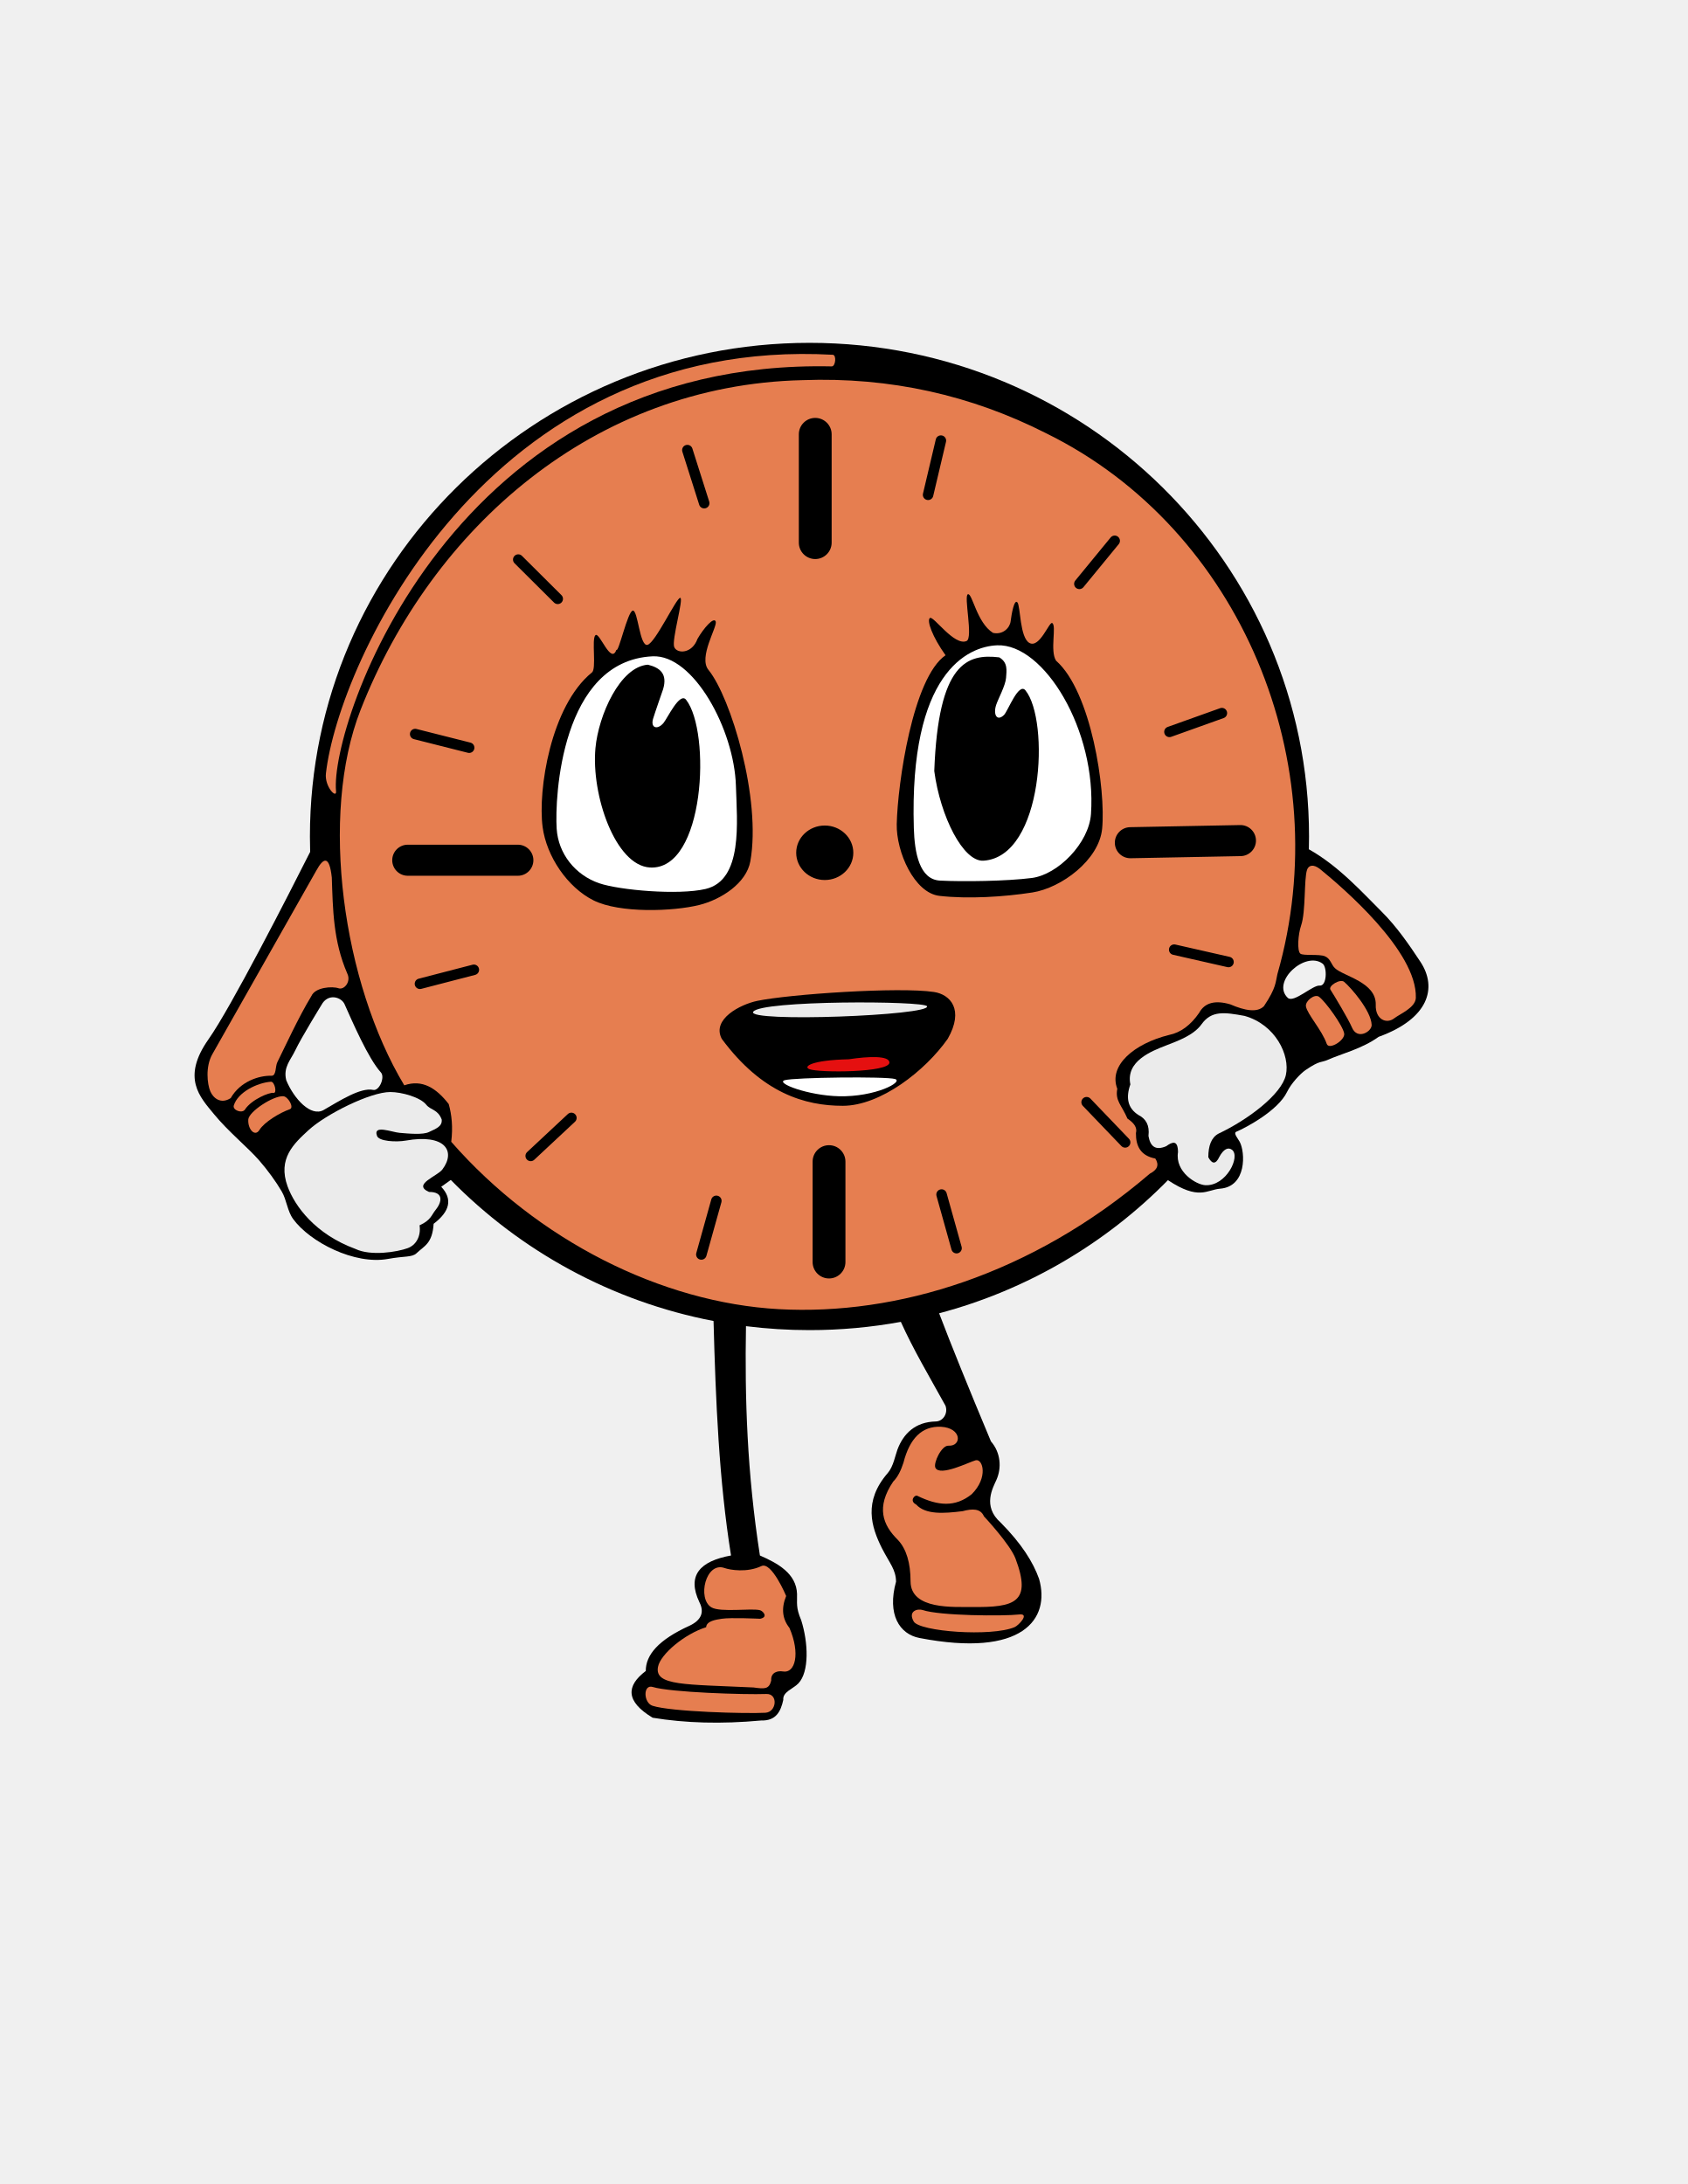
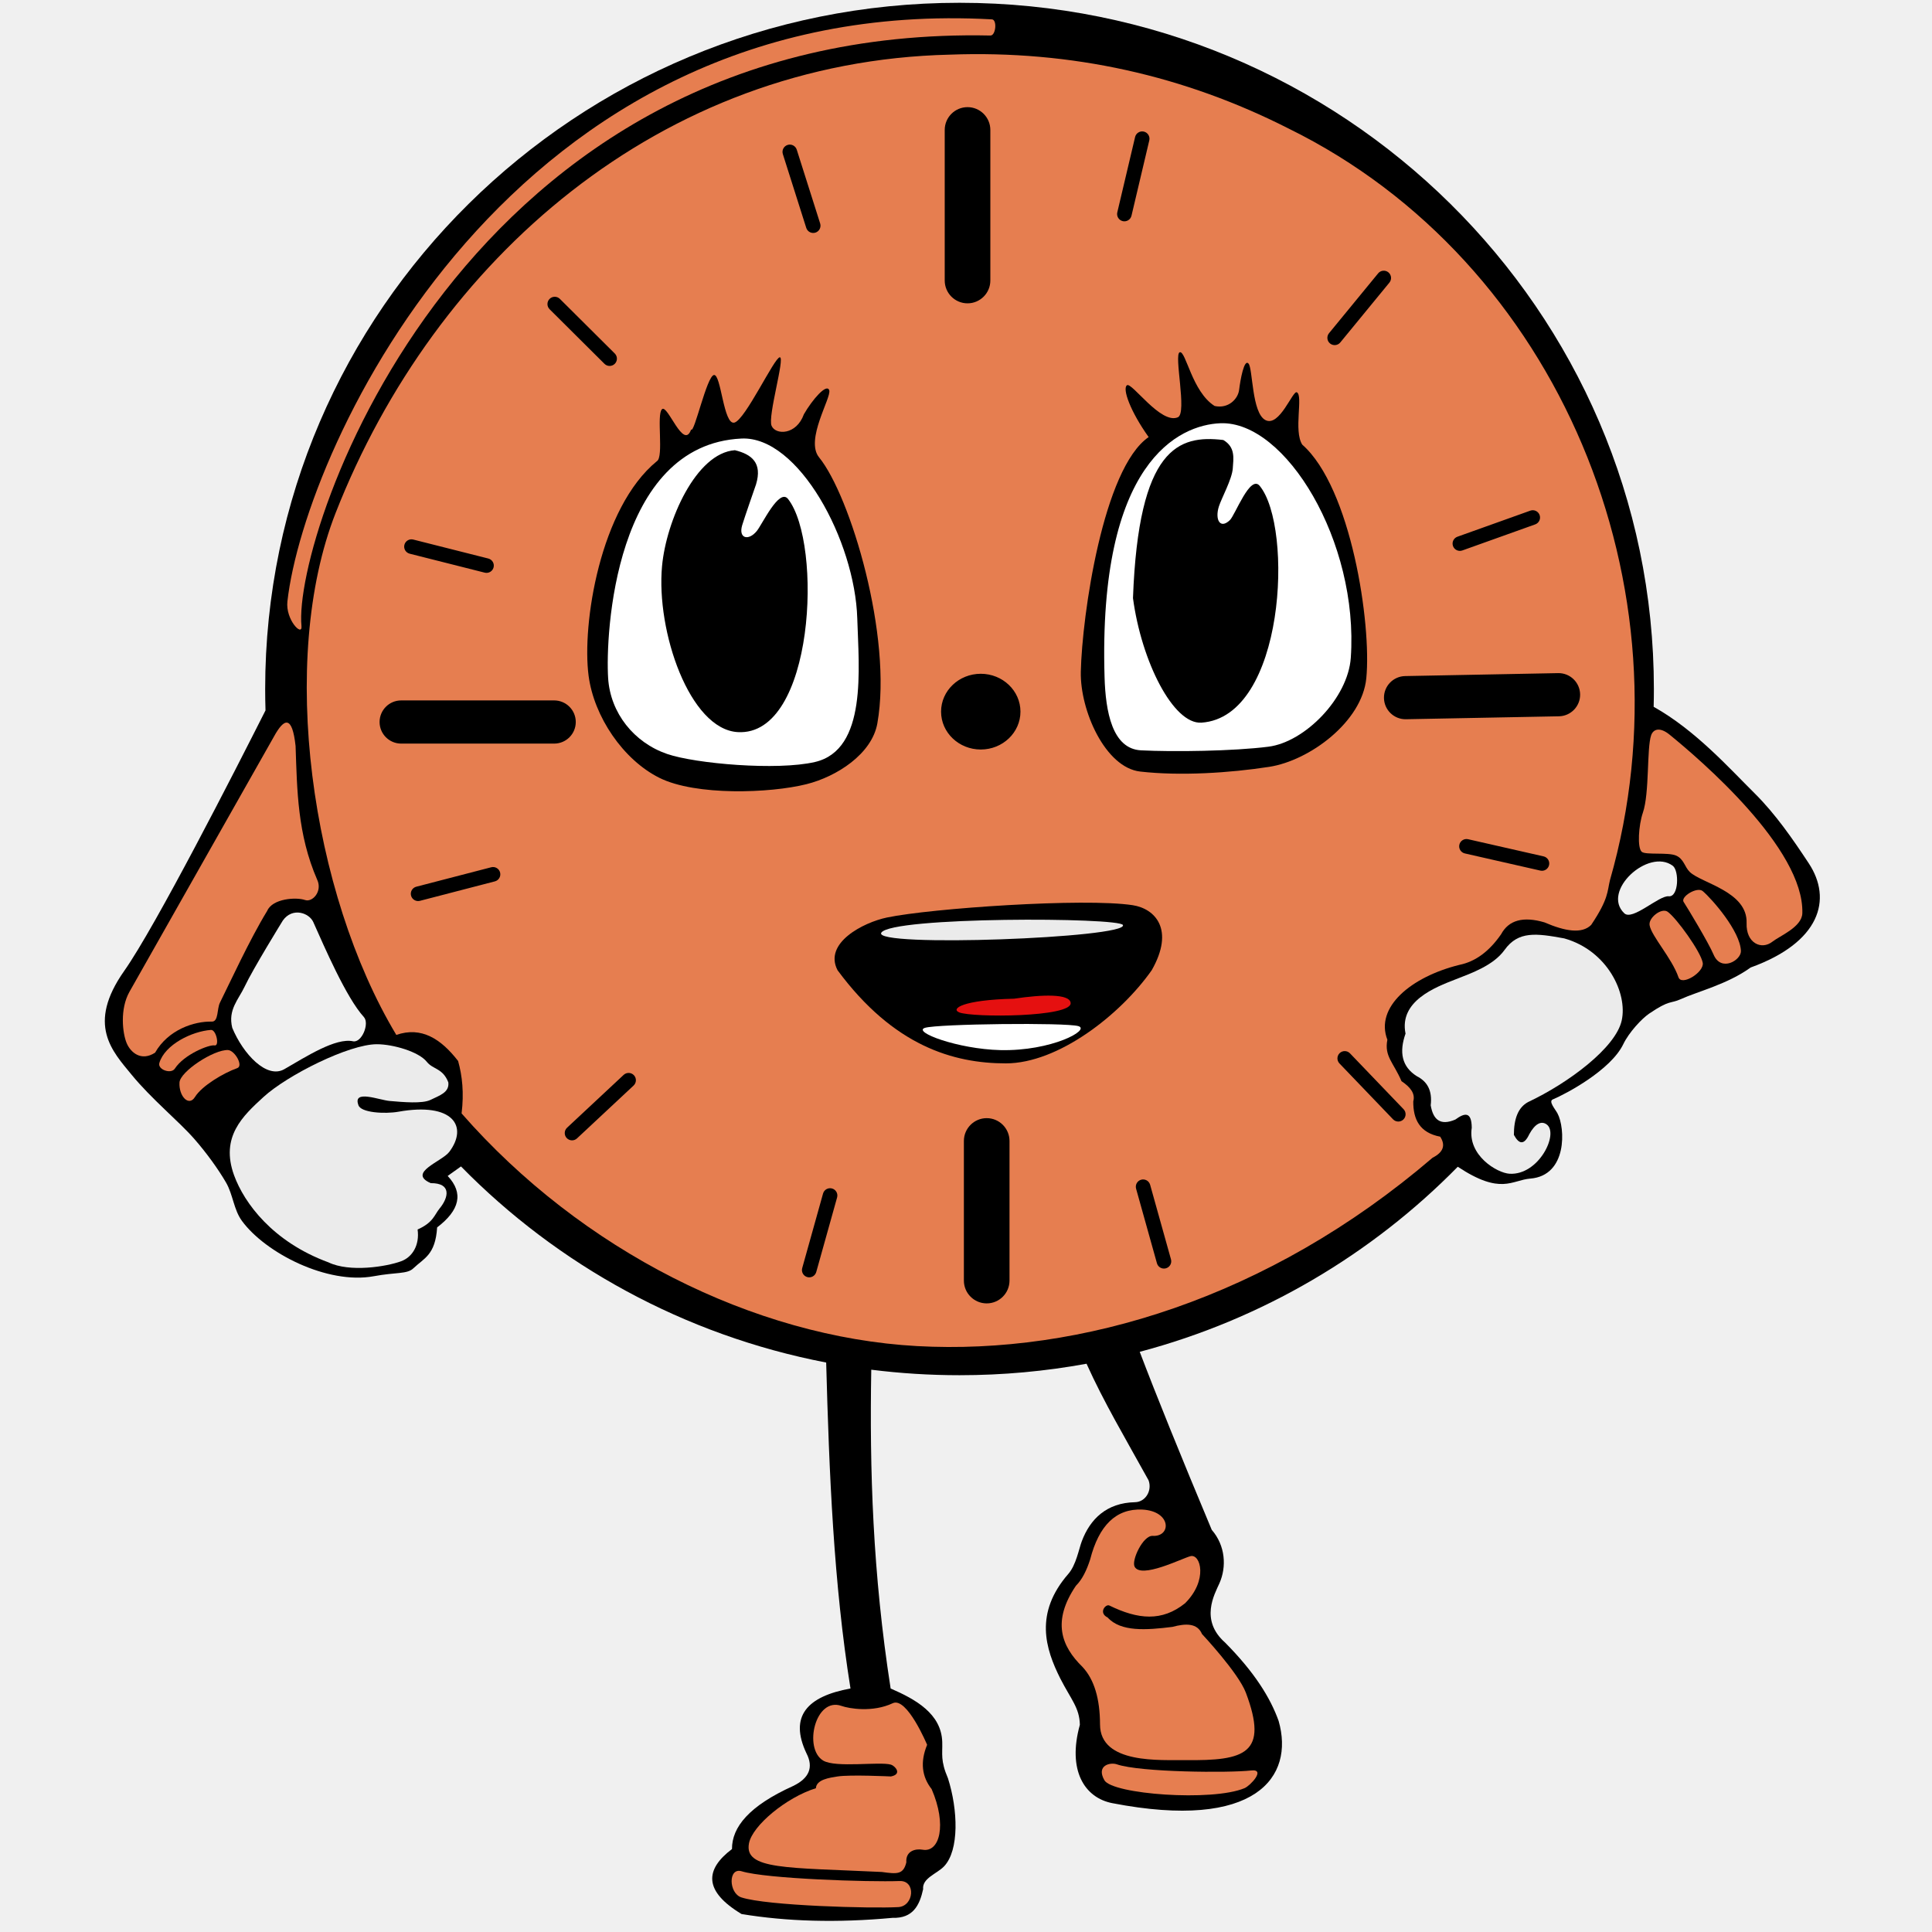
- <svg xmlns="http://www.w3.org/2000/svg" width="100%" height="100%" viewBox="0 0 2550 3300" version="1.1" xml:space="preserve" style="fill-rule:evenodd;clip-rule:evenodd;stroke-linejoin:round;stroke-miterlimit:2;">
+ <svg xmlns="http://www.w3.org/2000/svg" width="1000px" height="1000px" viewBox="180 1290 2100 550" version="1.1" xml:space="preserve" style="fill-rule:evenodd;clip-rule:evenodd;stroke-linejoin:round;stroke-miterlimit:2;">
  <g id="Base-Layer">
    <path d="M468.592,1287.18C468.351,1279.44 468.23,1271.69 468.23,1263.91C468.23,852.248 806.416,518.031 1222.97,518.031C1639.52,518.031 1977.7,852.248 1977.7,1263.91C1977.7,1270.37 1977.62,1276.82 1977.45,1283.26C2022.81,1308.68 2059.35,1349.69 2087.22,1377.32C2109.96,1399.88 2128.63,1426.99 2146.01,1453.33C2172.03,1492.74 2158.27,1539.36 2082.91,1566.62C2057.58,1584.92 2025.31,1592.67 2006.91,1601.04C1995.42,1606.26 1995.2,1601.36 1972.49,1616.81C1964.65,1622.14 1950.73,1636.92 1944.45,1649.95C1930.82,1678.23 1882.26,1703.95 1867.81,1710.03C1862.9,1712.09 1870.37,1720.48 1872.9,1725.16C1881.48,1740.99 1883.77,1792.83 1843.43,1796.07C1823.19,1797.69 1811.52,1814.36 1764.54,1783.2C1671.09,1878.36 1552.24,1948.99 1418.84,1984.38C1436.92,2031.96 1463.14,2096.74 1497.11,2177.88C1512.06,2195.05 1513.4,2218.16 1505.42,2236.05C1500.14,2247.91 1483.92,2275.97 1511.66,2300.45C1543.52,2332.59 1560.81,2360.35 1569.83,2385.63C1587.2,2446.46 1545.04,2505.12 1389.08,2474.97C1358.9,2469.14 1339.99,2439.47 1353.76,2389.79C1353.41,2371.37 1344.27,2362.45 1332.49,2339.46C1316.32,2307.19 1303.99,2268.51 1341.3,2225.66C1349.66,2216.06 1352.72,2198.65 1355.84,2190.34C1364.96,2165.98 1382.95,2148.46 1413.75,2147.83C1425.06,2147.6 1432.59,2135.27 1428.42,2123.99C1403.03,2078.12 1379.74,2038.89 1361.02,1997.32C1316.27,2005.51 1270.12,2009.79 1222.97,2009.79C1190.48,2009.79 1158.46,2007.76 1127.02,2003.81C1125.16,2112.2 1128.53,2224.78 1148.08,2350.32C1175.17,2362.08 1203.21,2377.65 1204.18,2408.49C1204.59,2421.8 1202.03,2428.5 1210.41,2447.96C1221.31,2482.28 1222.75,2526.02 1206.25,2543.53C1198.52,2551.74 1182.19,2556.37 1183.4,2568.46C1179.55,2586.08 1172.32,2600.32 1150.16,2599.62C1089.63,2605.23 1035.14,2603.57 986.032,2595.47C944.941,2570.71 945.906,2547.31 975.644,2524.83C975.507,2500.92 994.282,2477.9 1042.13,2456.27C1059.45,2447.9 1064.47,2436.18 1056.67,2420.95C1037.4,2380.42 1057.46,2358.87 1104.45,2350.32C1086.16,2236.28 1081.27,2116.49 1078.02,1996.02C923.781,1966.33 786.272,1890.14 681.072,1782.87L666.613,1793.2C684.15,1811.84 679.668,1830.49 655.14,1849.13C653.231,1879.25 640.8,1882.59 629.327,1893.58C622.52,1900.11 610.931,1897.64 586.305,1902.19C535.785,1911.51 468.364,1876.85 442.9,1841.96C434.057,1829.84 433.225,1813.34 425.691,1800.37C417.087,1785.55 404.125,1767.72 391.274,1753.05C374.173,1733.52 344.833,1709.76 323.086,1683.22C302.173,1657.69 273.803,1628.85 315.023,1570.33C349.328,1521.62 435.088,1353.59 468.592,1287.18ZM432.467,1632.24C427.526,1612.56 439.273,1601.49 445.929,1587.36C455.09,1567.92 487.435,1515.57 487.435,1515.57C497.794,1500.86 516.006,1507.17 520.529,1517.25C532.401,1543.71 556.239,1599.33 575.497,1620.46C581.953,1627.54 573.092,1648.82 563.718,1646.82C544.834,1642.8 512.956,1663.37 489.118,1677.11C469.799,1688.25 444.147,1660.4 432.467,1632.24ZM1945.55,1507.72C1920.21,1483.62 1971.93,1436.3 1998.27,1456.11C2005.25,1461.36 2004.87,1490.29 1993.79,1489.21C1983.22,1488.18 1954.42,1516.15 1945.55,1507.72Z" />
  </g>
  <g id="Orange">
    <path d="M1094.74,2369.28C1102.86,2372.17 1128.58,2376.61 1150.39,2366.31C1165.79,2359.04 1187.74,2411.53 1187.74,2411.53C1180.04,2430.25 1182.02,2446.21 1192.66,2459.69C1209.49,2498.6 1201.39,2528.87 1182.83,2525.55C1175.47,2524.24 1164.24,2526.57 1165.14,2539.31C1161.86,2552.82 1154.89,2551.98 1138.51,2549.76C1035.26,2544.83 988.691,2547.51 994.097,2518.67C997.716,2499.37 1034.77,2468.65 1066.84,2458.71C1067.41,2449.24 1081.59,2447.32 1090.43,2445.93C1104.03,2443.8 1148.42,2445.93 1148.42,2445.93C1161.31,2443.33 1152.56,2434.29 1148.45,2433.09C1136.16,2429.48 1088.29,2436.85 1074.7,2428.63C1053.11,2415.56 1066.17,2359.1 1094.74,2369.28Z" style="fill:#E67E50;" />
    <path d="M986.247,2549.02C971.316,2544.42 971.979,2572.81 985.766,2577.37C1013.49,2586.54 1127.6,2589.58 1156.38,2587.94C1173.48,2586.97 1175.91,2558.91 1157.82,2559.59C1124.61,2560.83 1012.75,2557.18 986.247,2549.02Z" style="fill:#E67E50;" />
    <path d="M1380.4,2450.01C1371.22,2433.77 1386.94,2430.34 1393.85,2432.71C1419.49,2441.52 1515.99,2442.15 1539.95,2439.44C1556.27,2437.6 1539.06,2456.02 1532.75,2458.66C1497.5,2473.4 1389.06,2465.34 1380.4,2450.01Z" style="fill:#E67E50;" />
    <path d="M1432.89,2184.43C1453.33,2185.59 1453.55,2157.53 1421.57,2155.83C1393.03,2154.57 1374.42,2173.17 1364.95,2210.06C1361.19,2221.69 1356.4,2231.79 1349.46,2238.66C1323.35,2277.25 1333.43,2304.17 1356.61,2326.86C1369.39,2340.49 1375.61,2361.5 1375.68,2389.43C1375.79,2432.83 1441.61,2427.83 1468.64,2428.16C1533.2,2428.96 1559.22,2421.21 1534.19,2354.87C1526.06,2333.31 1486.52,2291.1 1486.52,2291.1C1481.43,2279.13 1468.98,2279.42 1454.34,2283.36C1425.69,2286.93 1398.29,2288.83 1384.02,2273.22C1373.52,2268 1381.85,2258.18 1385.81,2260.11C1417.1,2275.41 1443.04,2277.77 1468.05,2257.73C1493.39,2232.59 1484.96,2203.7 1474.01,2206.48C1464.87,2208.8 1420.08,2231.58 1413.22,2217.8C1409.76,2210.84 1422.48,2183.84 1432.89,2184.43Z" style="fill:#E67E50;" />
    <path d="M477.787,1315.59C488.917,1295.27 497.633,1292.33 501.283,1325.87C502.95,1373.85 503.259,1421.74 524.78,1471.25C530.701,1483.76 519.651,1496.09 511.563,1493.28C501.946,1489.93 476.23,1491.61 470.445,1505.03C451.296,1536.3 429.082,1584.82 419.047,1604.88C415.712,1611.55 417.689,1625.63 410.236,1625.44C391.196,1624.96 362.93,1634.04 348.558,1659.22C333.401,1669.03 321.934,1658.92 317.72,1648.94C313.069,1637.93 310.221,1611.74 320.657,1593.14L477.787,1315.59Z" style="fill:#E67E50;" />
    <path d="M353.213,1670.38C359.196,1650.37 388.644,1635.98 409.303,1634.48C415.048,1634.06 418.899,1652.32 413.23,1651.31C407.247,1650.23 380.043,1661.15 370.04,1676.55C365.941,1682.86 351.057,1677.59 353.213,1670.38Z" style="fill:#E67E50;" />
    <path d="M375.088,1691.69C374.281,1706.54 385.242,1718.23 391.915,1707.4C399.384,1695.28 422.881,1681.31 437.909,1675.99C444.845,1673.53 435.165,1656.67 427.813,1656.36C412.43,1655.7 375.74,1679.71 375.088,1691.69Z" style="fill:#E67E50;" />
    <path d="M1964.62,1440.97C1959.4,1436.85 1961.1,1411.78 1965.74,1398.34C1973.03,1377.21 1969.85,1328.32 1974.72,1314.21C1976.91,1307.84 1983.82,1304.59 1994.91,1313.65C2027.68,1340.41 2141.21,1437.14 2139.06,1507.72C2138.6,1522.65 2114.59,1532.24 2106.53,1538.57C2094.52,1547.99 2077.72,1540.06 2078.48,1518.37C2079.69,1484.03 2029.59,1475.09 2016.78,1462.85C2011.12,1457.43 2010.33,1448.54 2001.64,1444.9C1992.94,1441.25 1969.02,1444.45 1964.62,1440.97Z" style="fill:#E67E50;" />
    <path d="M2010.05,1495.38C2006.36,1489.72 2024.76,1478.43 2030.81,1483.6C2041.18,1492.48 2071.47,1527.07 2072.31,1548.66C2072.7,1558.65 2050.74,1571.99 2042.58,1552.59C2037.29,1540 2014.39,1502.03 2010.05,1495.38Z" style="fill:#E67E50;" />
    <path d="M1973.03,1520.62C1971.7,1512.58 1986.01,1501.32 1992.66,1506.03C2002.29,1512.86 2028.84,1549.69 2030.81,1561.56C2032.5,1571.81 2007.83,1587.08 2004.44,1577.27C1997.25,1556.42 1975,1532.49 1973.03,1520.62Z" style="fill:#E67E50;" />
    <path d="M1688.01,1645.15C1684.5,1663.24 1694.57,1669.64 1703.38,1690.19C1712.77,1696.48 1718.58,1703.48 1716.17,1712.13C1715.99,1731.72 1723.19,1746.27 1745.43,1750.52C1751.53,1759.91 1748.79,1767.53 1737.2,1773.38C1558.48,1926.39 1354.29,1987.89 1176.83,1978.14C999.374,1968.39 812.088,1874.19 681.727,1725.23C684.441,1703.06 682.5,1684.61 677.945,1668.25C659.348,1644.27 638.1,1630.45 610.779,1639.91C518.007,1485.46 482.137,1232.27 544.828,1072.49C652.935,796.961 897.671,581.691 1212.46,574.394C1345.28,569.437 1467.63,597.34 1580.62,654.702C1874.77,799.269 2021.04,1154.01 1929.95,1471.73C1926.92,1484.16 1928.62,1491.87 1909.54,1520.34C1899.47,1530.39 1881.13,1527.23 1858.73,1517.57C1835.64,1510.79 1819.93,1515.1 1811.62,1530.5C1798.94,1548.84 1783.95,1560.2 1766.35,1563.76C1713.47,1576.86 1674.36,1609.87 1688.01,1645.15ZM1277.29,1755.18C1277.29,1741.5 1266.18,1730.38 1252.5,1730.38C1238.81,1730.38 1227.7,1741.5 1227.7,1755.18L1227.7,1906.94C1227.7,1920.62 1238.81,1931.73 1252.5,1931.73C1266.18,1931.73 1277.29,1920.62 1277.29,1906.94L1277.29,1755.18ZM1089.89,1816.59C1091.07,1812.38 1088.61,1808 1084.39,1806.83C1080.18,1805.65 1075.8,1808.11 1074.62,1812.32L1051.97,1893.36C1050.79,1897.57 1053.25,1901.95 1057.46,1903.13C1061.68,1904.31 1066.06,1901.84 1067.23,1897.63L1089.89,1816.59ZM1414.88,1807.07C1413.7,1802.86 1416.16,1798.48 1420.38,1797.3C1424.59,1796.12 1428.97,1798.59 1430.14,1802.8L1452.8,1883.84C1453.98,1888.05 1451.52,1892.42 1447.3,1893.6C1443.09,1894.78 1438.71,1892.32 1437.54,1888.1L1414.88,1807.07ZM868.683,1694.95C871.88,1691.96 872.052,1686.94 869.066,1683.75C866.08,1680.55 861.06,1680.38 857.862,1683.36L796.366,1740.79C793.168,1743.78 792.997,1748.8 795.983,1752C798.969,1755.19 803.989,1755.37 807.186,1752.38L868.683,1694.95ZM1635.93,1670.91C1632.91,1667.75 1633.01,1662.73 1636.17,1659.7C1639.33,1656.67 1644.35,1656.78 1647.38,1659.94L1705.62,1720.66C1708.65,1723.82 1708.54,1728.85 1705.38,1731.87C1702.23,1734.9 1697.21,1734.8 1694.18,1731.64L1635.93,1670.91ZM1090.4,1569.62C1074.91,1539.98 1118.44,1517.65 1144.06,1512.3C1192.37,1502.23 1358.54,1490.88 1411.12,1498.89C1435.41,1502.59 1457.2,1525.17 1431.85,1569.62C1397.76,1618.09 1330.23,1670.84 1273.32,1670.84C1216.41,1670.84 1151.37,1652.04 1090.4,1569.62ZM717.9,1473.02C722.135,1471.92 724.68,1467.59 723.581,1463.36C722.482,1459.12 718.152,1456.58 713.917,1457.68L632.473,1478.82C628.238,1479.92 625.693,1484.25 626.792,1488.48C627.891,1492.72 632.221,1495.26 636.456,1494.16L717.9,1473.02ZM1772.24,1442.65C1767.97,1441.68 1765.29,1437.43 1766.26,1433.16C1767.23,1428.89 1771.48,1426.22 1775.75,1427.19L1857.8,1445.84C1862.07,1446.81 1864.74,1451.06 1863.77,1455.33C1862.8,1459.6 1858.55,1462.27 1854.29,1461.3L1772.24,1442.65ZM896.802,1360.51C857.342,1340.86 825.639,1294 819.772,1249.49C812.417,1193.7 832.062,1066.88 894.048,1016.26C901.72,1011.61 893.36,965.54 899.556,959.803C905.753,954.065 922.943,1005.18 931.227,981.834C934.516,986.963 948.168,923.874 956.013,922.624C963.858,921.374 966.365,977.548 978.299,974.335C990.233,971.122 1021.69,903.473 1027.62,903.346C1033.54,903.219 1014.3,967.456 1018.66,977.784C1023.02,988.111 1045.64,988.021 1053.78,965.311C1062.96,949.342 1078.57,931.345 1081.32,939.148C1084.07,946.951 1054.76,993.057 1070.3,1012.13C1104.29,1053.84 1150.38,1207.19 1133.64,1301.3C1127.72,1334.63 1089.38,1359.18 1056.53,1367.39C1017.06,1377.26 936.263,1380.16 896.802,1360.51ZM1419.32,1353.64C1381.32,1349.3 1353.86,1287.17 1354.8,1245.08C1356.16,1183.98 1379.05,1024.02 1428.54,990.074C1408.63,962.261 1399.69,937.331 1404.98,933.747C1410.27,930.163 1441.78,976.648 1460.28,968.568C1470.62,964.058 1455.67,899.951 1462.33,897.902C1468.99,895.854 1475.63,940.807 1500.23,956.278C1515.18,959.599 1525.64,948.63 1526.85,938.868C1528.26,927.501 1532.32,904.73 1537.09,910.192C1541.87,915.654 1540.51,963.986 1555.53,971.64C1570.87,979.46 1585.11,939.121 1589.62,941.414C1596.75,945.038 1585.87,983.143 1595.47,998.267C1648.71,1045.1 1670.91,1193.37 1665.11,1252.25C1660.44,1299.63 1603.42,1341.74 1559.62,1348.52C1516.61,1355.18 1462.67,1358.59 1419.32,1353.64ZM1246.05,1247.37C1269.86,1247.37 1289.19,1265.82 1289.19,1288.53C1289.19,1311.25 1269.86,1329.69 1246.05,1329.69C1222.24,1329.69 1202.9,1311.25 1202.9,1288.53C1202.9,1265.82 1222.24,1247.37 1246.05,1247.37ZM616.053,1276.33C603.103,1276.33 592.59,1286.84 592.59,1299.79C592.59,1312.74 603.103,1323.26 616.053,1323.26L782.376,1323.26C795.326,1323.26 805.839,1312.74 805.839,1299.79C805.839,1286.84 795.326,1276.33 782.376,1276.33L616.053,1276.33ZM1707.32,1249.86C1694.37,1250.11 1684.06,1260.82 1684.31,1273.77C1684.56,1286.72 1695.27,1297.03 1708.22,1296.78L1874.51,1293.58C1887.46,1293.33 1897.77,1282.62 1897.52,1269.67C1897.27,1256.72 1886.56,1246.41 1873.61,1246.66L1707.32,1249.86ZM706.881,1137.45C711.123,1138.53 715.437,1135.95 716.509,1131.71C717.581,1127.47 715.008,1123.16 710.766,1122.09L629.188,1101.47C624.946,1100.39 620.632,1102.97 619.56,1107.21C618.488,1111.45 621.061,1115.77 625.303,1116.84L706.881,1137.45ZM1848.7,1084.99C1852.82,1083.51 1854.97,1078.97 1853.5,1074.85C1852.03,1070.73 1847.49,1068.58 1843.37,1070.06L1764.14,1098.4C1760.02,1099.87 1757.87,1104.41 1759.35,1108.53C1760.82,1112.65 1765.36,1114.8 1769.48,1113.33L1848.7,1084.99ZM777.389,851.122C774.287,848.037 774.274,843.014 777.359,839.912C780.444,836.81 785.467,836.797 788.569,839.882L848.225,899.223C851.327,902.308 851.34,907.331 848.255,910.433C845.17,913.535 840.147,913.548 837.045,910.463L777.389,851.122ZM1690.22,822.182C1693,818.8 1692.5,813.801 1689.12,811.026C1685.74,808.251 1680.74,808.744 1677.97,812.127L1624.59,877.178C1621.82,880.56 1622.31,885.559 1625.69,888.334C1629.08,891.108 1634.08,890.615 1636.85,887.233L1690.22,822.182ZM1256.46,656.252C1256.46,642.567 1245.35,631.457 1231.67,631.457C1217.98,631.457 1206.87,642.567 1206.87,656.252L1206.87,819.911C1206.87,833.596 1217.98,844.706 1231.67,844.706C1245.35,844.706 1256.46,833.596 1256.46,819.911L1256.46,656.252ZM1030.92,682.489C1029.6,678.319 1031.91,673.86 1036.09,672.537C1040.26,671.214 1044.71,673.526 1046.04,677.696L1071.48,757.903C1072.8,762.073 1070.49,766.532 1066.32,767.855C1062.15,769.177 1057.69,766.866 1056.36,762.696L1030.92,682.489ZM1429.23,667.581C1430.23,663.323 1427.59,659.05 1423.34,658.044C1419.08,657.038 1414.8,659.678 1413.8,663.936L1394.45,745.826C1393.45,750.083 1396.09,754.357 1400.35,755.362C1404.6,756.368 1408.88,753.728 1409.88,749.471L1429.23,667.581Z" style="fill:#E67E50;" />
    <path d="M492.406,1168.66C511.132,1002.08 734.768,507.208 1258.16,536.047C1264.03,536.37 1262.44,553.738 1256.57,553.611C682.391,541.192 497.858,1094.85 507.694,1195.5C508.883,1207.66 490.157,1188.66 492.406,1168.66Z" style="fill:#E67E50;" />
  </g>
  <g id="White">
    <path d="M434.443,1792.52C419.202,1750.65 444.032,1727.92 466.344,1707.45C492.219,1683.7 559.417,1649.97 589.694,1650.03C607.244,1650.05 635.152,1658.09 643.926,1669.16C650.619,1677.62 661.333,1675.9 667.32,1691.5C668.559,1702.41 658.027,1705.62 648.001,1710.51C639.035,1714.88 618.107,1712.96 603.518,1711.7C592.13,1710.71 563.393,1699.03 569.49,1715.95C571.679,1724.61 598.574,1725.98 613.088,1723.4C672.326,1712.84 689.189,1739.25 668.383,1767C660.469,1777.55 622.357,1789.68 648.179,1801.02C670.889,1800.85 667.879,1816.4 657.749,1828.67C652.194,1835.4 651.042,1843.83 633.911,1851.4C636.265,1868.44 628.216,1881.43 616.065,1885.91C599.904,1891.86 560.031,1898.21 536.947,1887.1C476.527,1864.88 445.448,1822.75 434.443,1792.52Z" style="fill:rgb(235,235,235);" />
    <path d="M1707.75,1638.51C1700.59,1603.13 1739.99,1588.15 1761.88,1579.62C1779.56,1572.73 1803.29,1564.41 1815.42,1547.5C1830.39,1526.63 1850.09,1529.48 1880.26,1535C1927.14,1548.17 1949.27,1594.59 1942.72,1624.24C1936.18,1653.88 1884.82,1692.22 1841,1712.87C1829.89,1718.81 1825.54,1731.52 1825.53,1748.56C1831.08,1758.89 1836.63,1759.85 1842.19,1747.97C1848.53,1736.32 1855.36,1732.94 1861.22,1737.26C1874.67,1747.16 1852.63,1792.7 1820.77,1790.8C1807.2,1789.99 1774.99,1770.77 1779.73,1740.83C1779.57,1722.42 1771.58,1724.88 1761.88,1731.91C1745,1739.12 1737.71,1731.44 1735.11,1716.44C1737.1,1699.85 1730.94,1690.39 1720.24,1684.91C1703.47,1674.49 1700.72,1658.46 1707.75,1638.51Z" style="fill:rgb(235,235,235);" />
    <path d="M841.021,1252.19C837.986,1204.94 847.708,998.26 985.923,991.68C1047.84,988.732 1109.31,1102.8 1111.82,1187.26C1113.43,1241.44 1122.91,1329.92 1065.9,1343.24C1024.79,1352.85 935.907,1345.09 905.158,1334.53C869.2,1322.19 843.459,1290.13 841.021,1252.19ZM981.964,1310.78C929.592,1307.79 893.017,1201.11 899.616,1130.25C904.212,1080.88 936.621,1007.39 978.797,1004.35C997.052,1008.8 1008.86,1018.09 1001.76,1041.56C1001.76,1041.56 989.115,1077.81 986.715,1085.91C982.449,1100.3 993.524,1103.24 1002.55,1092.24C1008.62,1084.84 1026.98,1045.09 1036.6,1057.4C1074.34,1105.7 1065.36,1315.54 981.964,1310.78Z" style="fill:white;" />
    <g transform="matrix(1,0,0,1,4.65681,0)">
      <path d="M1133.26,1528.83C1144.06,1511.24 1392.26,1512.02 1395.91,1520.45C1402,1534.52 1123.28,1545.09 1133.26,1528.83Z" style="fill:rgb(235,235,235);" />
    </g>
    <path d="M1380.62,1251.39C1373.5,1016.71 1461.8,976.804 1506.52,975.052C1577.25,972.281 1657.09,1103.72 1648.25,1230.02C1645.18,1273.8 1598.54,1321.51 1558.78,1326.62C1520.77,1331.5 1455.1,1332.36 1420.21,1330.58C1388.88,1328.97 1381.74,1288.23 1380.62,1251.39ZM1411.5,1165.09C1417.57,1001.19 1461.2,987.506 1509.68,993.264C1523.04,1001.08 1520.71,1013.32 1519.98,1024.14C1519.18,1035.76 1507.8,1056.38 1504.93,1065.32C1500.31,1079.73 1506.17,1090.62 1516.81,1080.36C1522.64,1074.75 1538.85,1030.4 1549.27,1043.15C1585.96,1088.02 1576.99,1294.42 1485.93,1300.49C1455.33,1302.53 1420.68,1233.94 1411.5,1165.09Z" style="fill:white;" />
    <path d="M1352.13,1630.35C1338.47,1626.31 1199.55,1627.86 1185.42,1632.21C1171.3,1636.56 1221.09,1655.34 1267.38,1656.42C1322.8,1657.72 1365.79,1634.38 1352.13,1630.35Z" style="fill:white;" />
  </g>
  <g id="Red">
    <path d="M1222.67,1615.44C1213.13,1611.65 1225.74,1601.84 1282.28,1600.54C1313.14,1595.88 1342.9,1595 1343.75,1605.2C1345.06,1620.8 1237.21,1621.22 1222.67,1615.44Z" style="fill:rgb(229,16,16);" />
  </g>
</svg>
